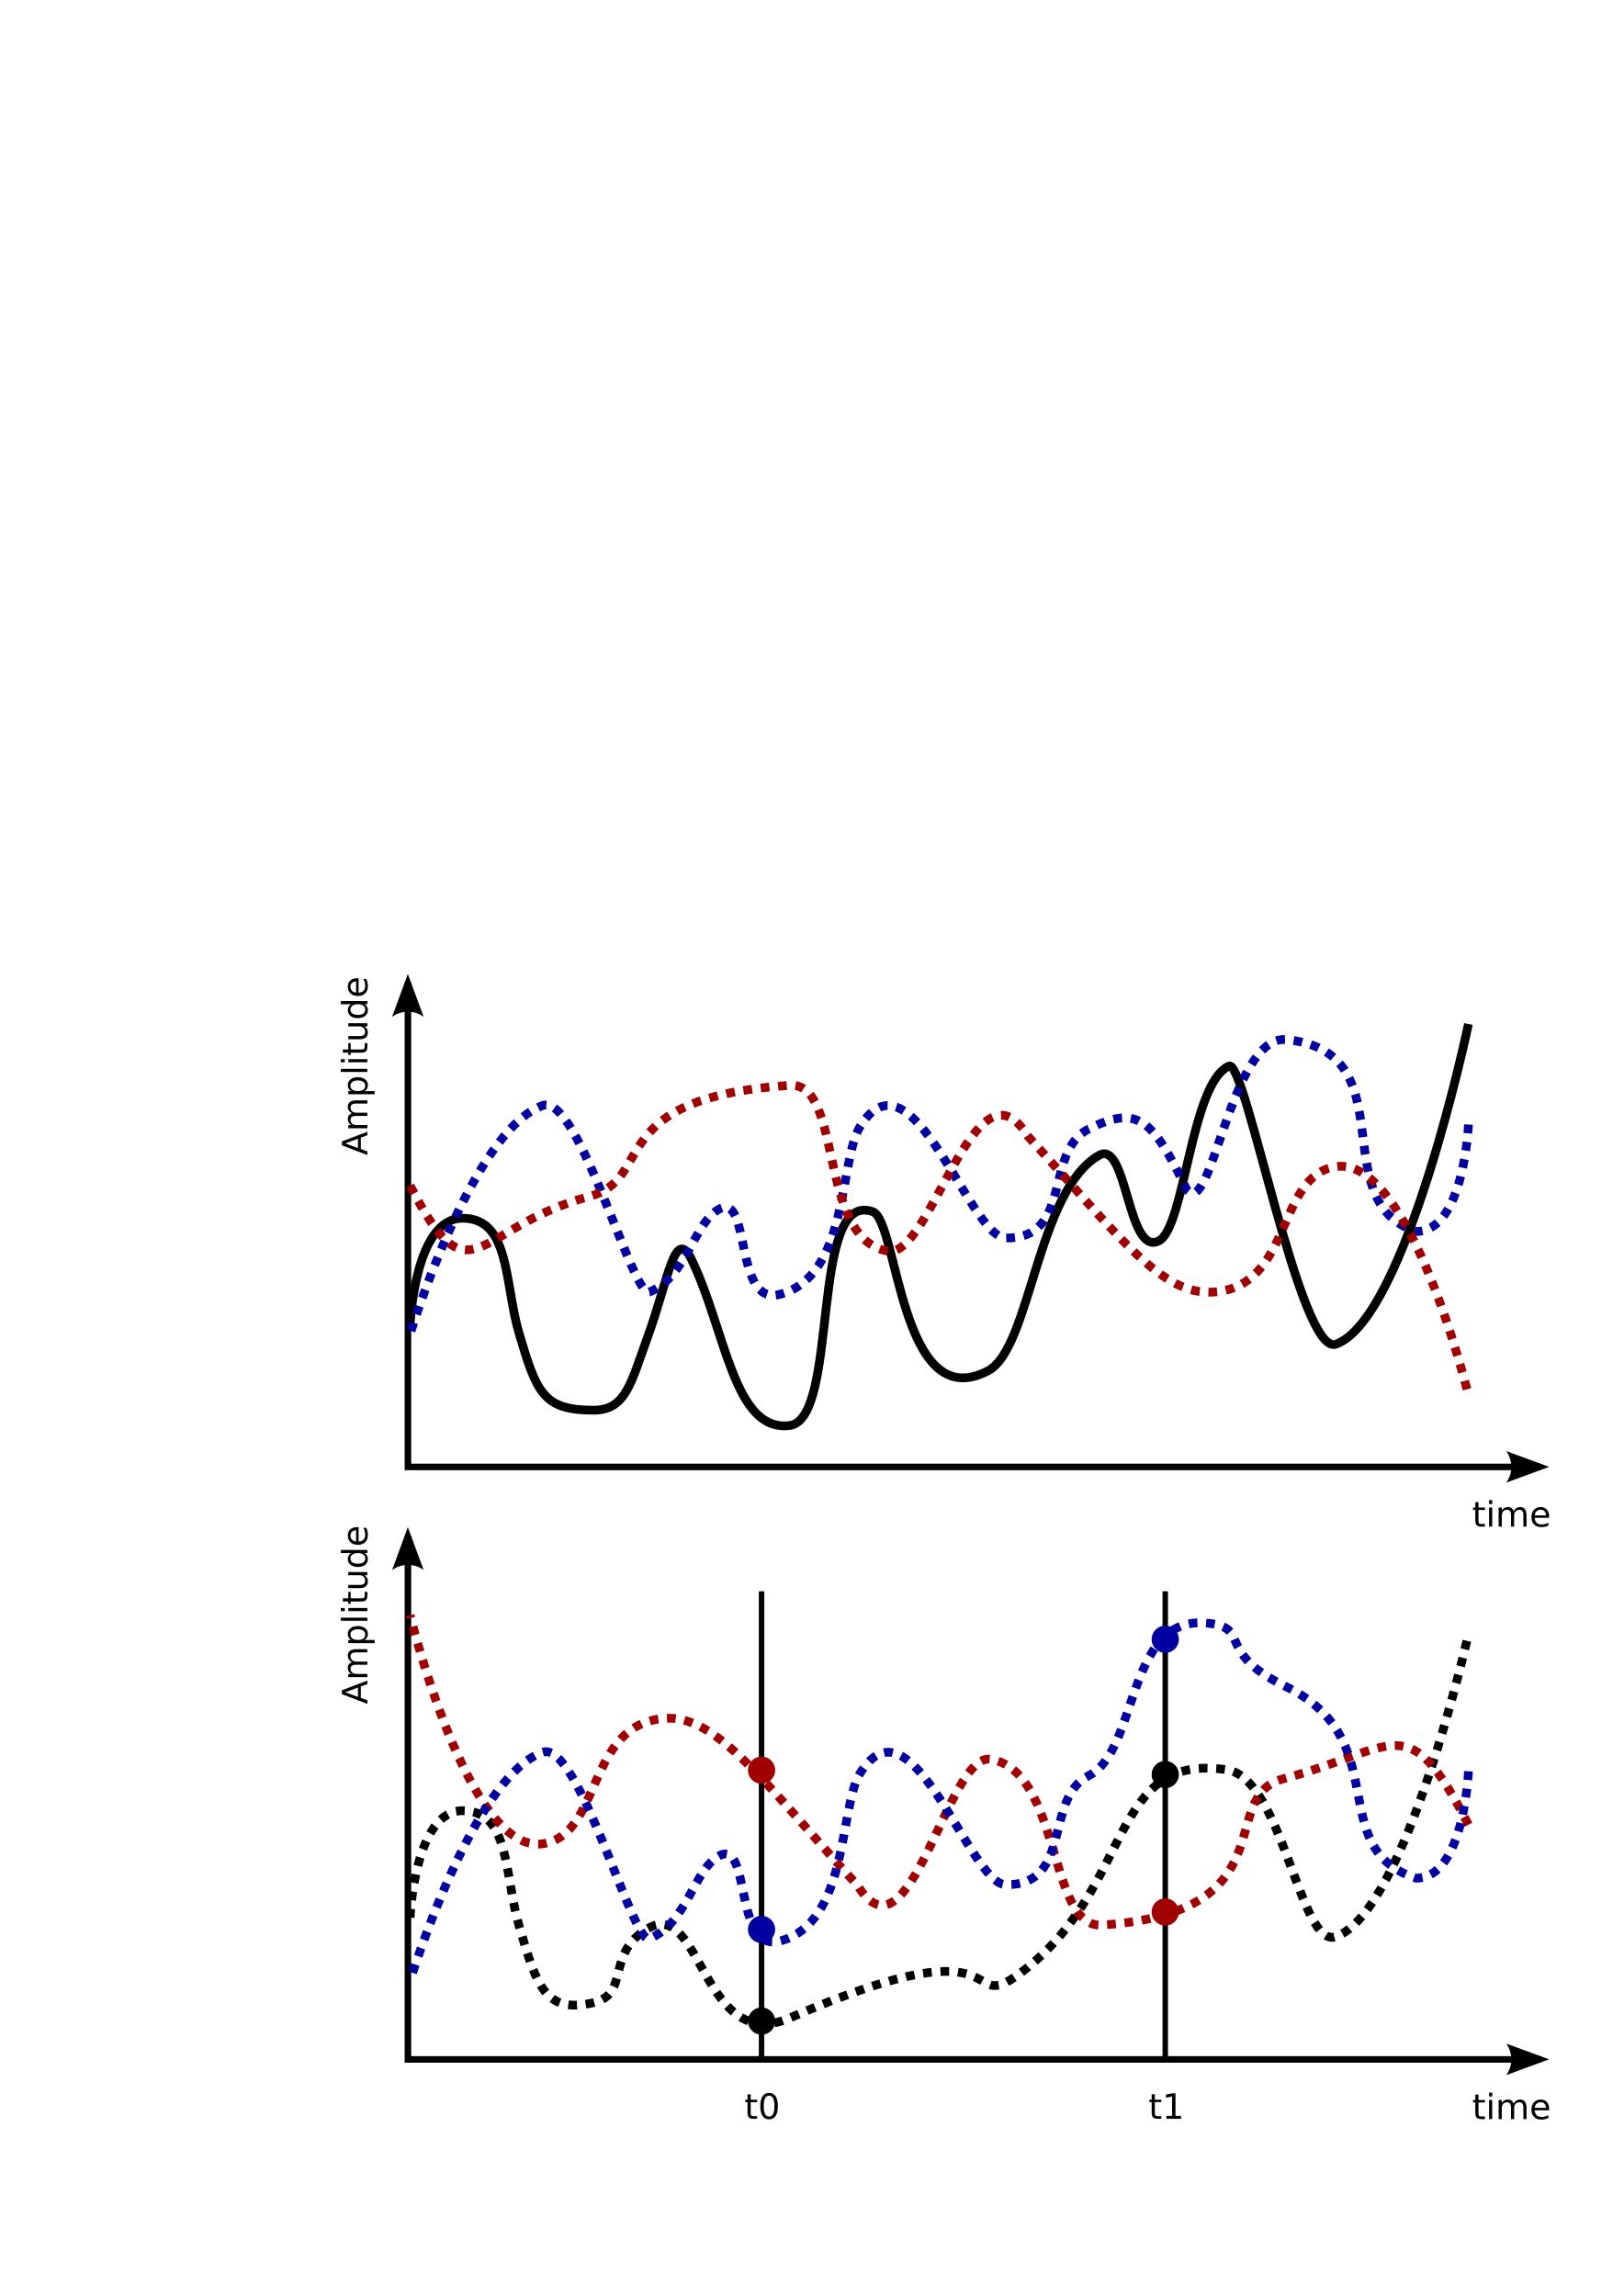
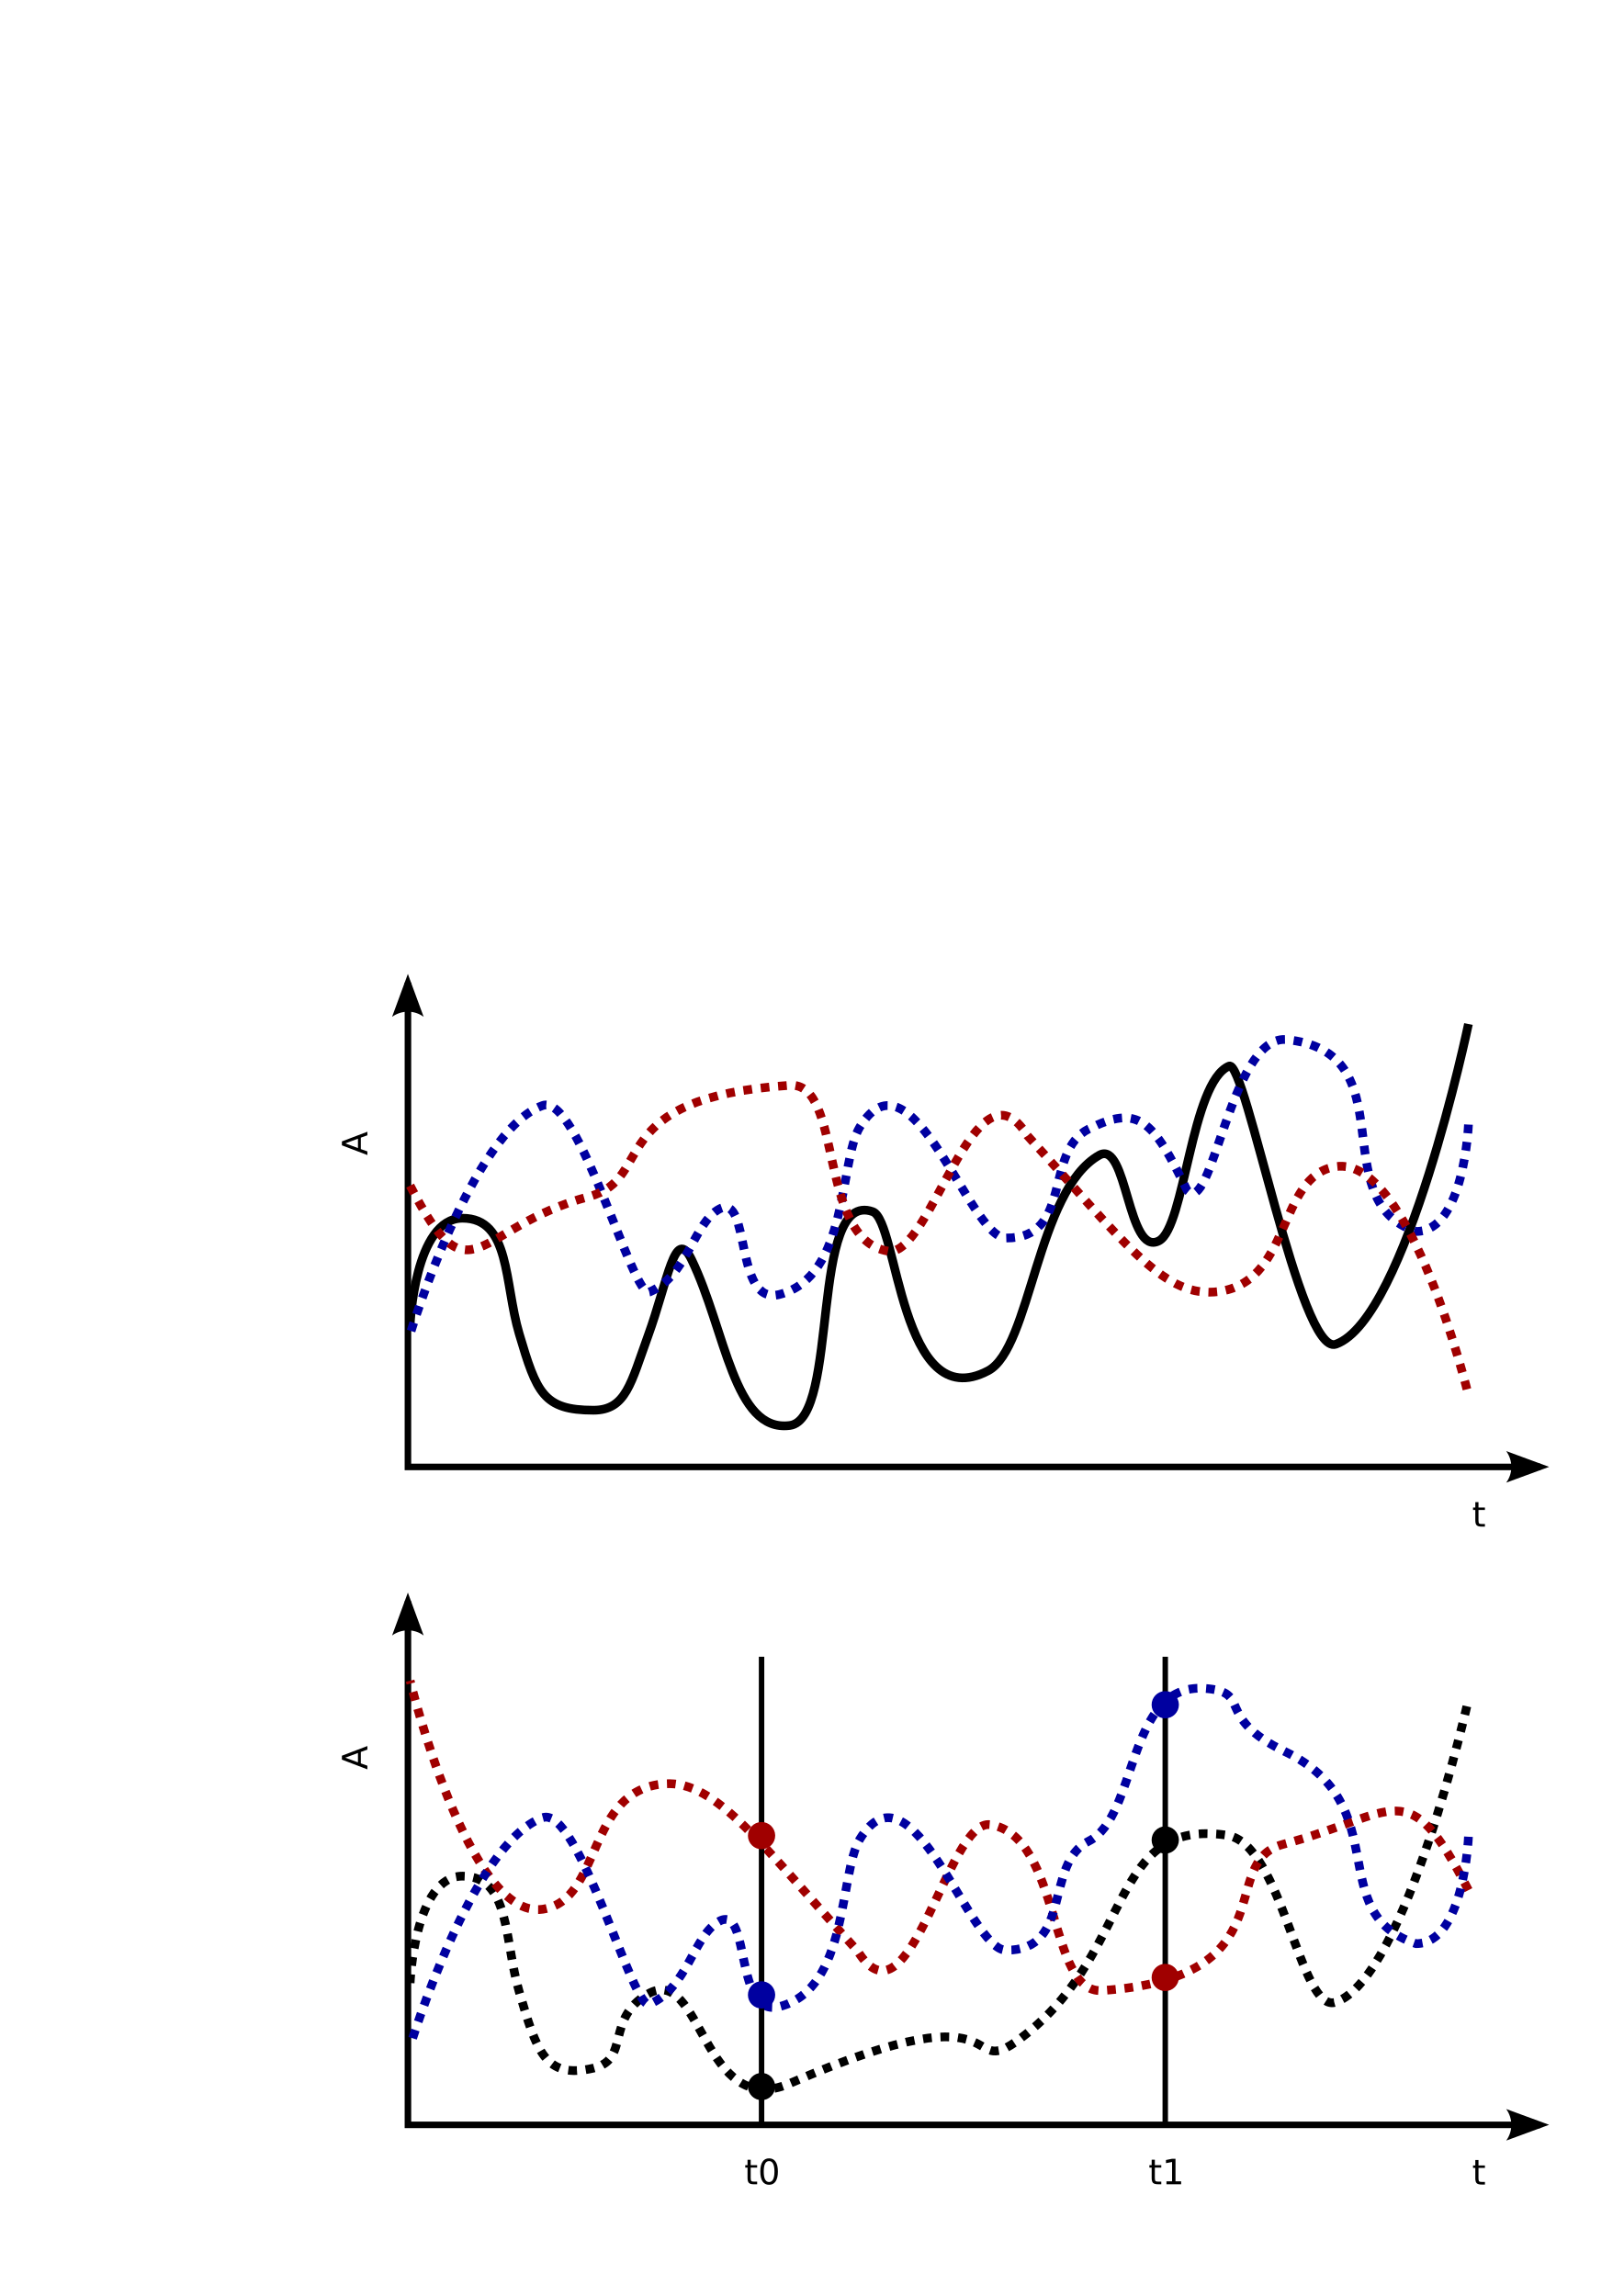
<svg xmlns="http://www.w3.org/2000/svg" width="744.094" height="1052.362" id="svg12001">
  <defs id="defs12003">
    <marker orient="auto" refY="0.0" refX="0.0" id="Dot_s" style="overflow:visible">
      <path id="path5854" d="M -2.5,-1.0 C -2.5,1.76 -4.74,4.0 -7.5,4.0 C -10.26,4.0 -12.5,1.76 -12.5,-1.0 C -12.5,-3.76 -10.26,-6.0 -7.5,-6.0 C -4.74,-6.0 -2.5,-3.76 -2.5,-1.0 z " style="fill-rule:evenodd;stroke:#000000;stroke-width:1.0pt;marker-start:none;marker-end:none" transform="scale(0.2) translate(7.4, 1)" />
    </marker>
    <marker orient="auto" refY="0.0" refX="0.0" id="Dot_m" style="overflow:visible">
      <path id="path5857" d="M -2.5,-1.0 C -2.5,1.76 -4.74,4.0 -7.5,4.0 C -10.26,4.0 -12.5,1.76 -12.5,-1.0 C -12.5,-3.76 -10.26,-6.0 -7.5,-6.0 C -4.74,-6.0 -2.5,-3.76 -2.5,-1.0 z " style="fill-rule:evenodd;stroke:#000000;stroke-width:1.0pt;marker-start:none;marker-end:none" transform="scale(0.4) translate(7.4, 1)" />
    </marker>
    <marker orient="auto" refY="0.0" refX="0.0" id="Arrow2Mend" style="overflow:visible;">
      <path id="path3839" style="font-size:12.0;fill-rule:evenodd;stroke-width:0.625;stroke-linejoin:round;" d="M 8.719,4.034 L -2.207,0.016 L 8.719,-4.002 C 6.973,-1.63 6.983,1.616 8.719,4.034 z " transform="scale(0.6) rotate(180) translate(0,0)" />
    </marker>
    <marker orient="auto" refY="0.0" refX="0.0" id="Arrow2Lend" style="overflow:visible;">
      <path id="path3845" style="font-size:12.0;fill-rule:evenodd;stroke-width:0.625;stroke-linejoin:round;" d="M 8.719,4.034 L -2.207,0.016 L 8.719,-4.002 C 6.973,-1.63 6.983,1.616 8.719,4.034 z " transform="scale(1.1) rotate(180) translate(1,0)" />
    </marker>
    <marker orient="auto" refY="0.0" refX="0.0" id="Arrow2Mstart" style="overflow:visible">
      <path id="path3842" style="font-size:12.0;fill-rule:evenodd;stroke-width:0.625;stroke-linejoin:round" d="M 8.719,4.034 L -2.207,0.016 L 8.719,-4.002 C 6.973,-1.63 6.983,1.616 8.719,4.034 z " transform="scale(0.6) translate(0,0)" />
    </marker>
    <marker orient="auto" refY="0.0" refX="0.0" id="Arrow2Sstart" style="overflow:visible">
      <path id="path3836" style="font-size:12.0;fill-rule:evenodd;stroke-width:0.625;stroke-linejoin:round" d="M 8.719,4.034 L -2.207,0.016 L 8.719,-4.002 C 6.973,-1.63 6.983,1.616 8.719,4.034 z " transform="scale(0.3) translate(-2.3,0)" />
    </marker>
  </defs>
  <g id="layer1">
-     <g id="g2940" transform="translate(0,60)">
-       <path id="path12009" d="M 186.943,390.362 L 186.943,612.362 L 705.943,612.362" style="fill:none;fill-opacity:0.75;fill-rule:evenodd;stroke:black;stroke-width:3;stroke-linecap:butt;stroke-linejoin:miter;marker-start:url(#Arrow2Mstart);marker-mid:none;marker-end:url(#Arrow2Mend);stroke-miterlimit:4;stroke-dasharray:none;stroke-opacity:1" />
-       <text id="text12021" y="639.721" x="674.611" style="font-size:16px;font-style:normal;font-variant:normal;font-weight:normal;font-stretch:normal;text-align:start;line-height:125%;writing-mode:lr-tb;text-anchor:start;fill:black;fill-opacity:1;stroke:none;stroke-width:1px;stroke-linecap:butt;stroke-linejoin:miter;stroke-opacity:1;font-family:Bitstream Vera Sans" xml:space="preserve">
-         <tspan y="639.721" x="674.611" id="tspan12023">time</tspan>
-       </text>
-       <text transform="matrix(0,-1,1,0,0,0)" id="text12025" y="168.354" x="-469.538" style="font-size:16px;font-style:normal;font-variant:normal;font-weight:normal;font-stretch:normal;text-align:start;line-height:125%;writing-mode:lr-tb;text-anchor:start;fill:black;fill-opacity:1;stroke:none;stroke-width:1px;stroke-linecap:butt;stroke-linejoin:miter;stroke-opacity:1;font-family:Bitstream Vera Sans" xml:space="preserve">
-         <tspan y="168.354" x="-469.538" id="tspan12027">Amplitude</tspan>
-       </text>
-       <path id="path12053" d="M 187.943,547.362 C 187.943,547.362 189.943,498.362 211.943,498.362 C 233.943,498.362 231.008,527.955 237.943,551.362 C 245.943,578.362 248.943,586.362 271.943,586.362 C 286.943,586.362 289.136,573.779 296.943,552.362 C 306.159,527.079 309.24,501.435 316.943,517.362 C 332.606,549.747 336.2,596.72 361.943,593.362 C 384.943,590.362 370.76,485.022 399.943,495.362 C 411.608,499.495 412.441,589.717 452.857,568.259 C 472.429,557.868 475.108,485.703 503.757,469.48 C 516.571,462.223 516.722,516.3 531.129,508.721 C 543.056,502.446 545.78,435.908 563.288,428.616 C 570.844,425.469 595.751,561.989 612.2,556.103 C 644.584,544.517 672.943,409.362 672.943,409.362" style="fill:none;fill-opacity:0.75;fill-rule:evenodd;stroke:black;stroke-width:4;stroke-linecap:butt;stroke-linejoin:miter;stroke-miterlimit:4;stroke-dasharray:none;stroke-dashoffset:0;stroke-opacity:1" />
-       <path id="path2011" d="M 672.943,455.447 C 672.943,455.447 670.943,504.447 648.943,504.447 C 606.219,490.396 645.375,421.546 588.943,416.447 C 563.84,415.491 555.403,498.977 543.943,485.447 C 528.28,453.063 521.686,446.09 498.943,457.447 C 478.192,467.81 491.903,507.695 460.943,507.447 C 444.278,507.314 417.859,417.486 394.029,456.551 C 384.541,472.105 389.05,525.268 357.129,533.33 C 336.315,538.586 344.164,486.51 329.757,494.089 C 317.83,500.364 315.106,524.901 297.598,532.193 C 290.042,535.34 265.135,440.821 248.686,446.706 C 216.302,458.293 187.943,551.447 187.943,551.447" style="fill:none;fill-opacity:1;fill-rule:evenodd;stroke:#0000a0;stroke-width:4;stroke-linecap:butt;stroke-linejoin:miter;stroke-miterlimit:4;stroke-dasharray:4, 4;stroke-dashoffset:0;stroke-opacity:1" />
-       <path id="path2898" d="M 187.943,483.447 C 216.048,538.039 217.053,502.614 269.943,488.447 C 300.899,480.156 275.59,443.212 361.943,437.447 C 386.586,435.802 374.48,508.106 406.943,513.447 C 426.718,516.701 446.86,421.589 470.857,460.551 C 514.476,508.603 532.569,533.907 556.288,532.193 C 592.45,529.582 584.751,478.821 612.2,474.706 C 646.214,469.608 672.943,579.447 672.943,579.447" style="fill:none;fill-opacity:0.75;fill-rule:evenodd;stroke:#a00000;stroke-width:4;stroke-linecap:butt;stroke-linejoin:miter;stroke-miterlimit:4;stroke-dasharray:4, 4;stroke-dashoffset:0;stroke-opacity:1" />
-     </g>
-     <g id="g2950">
-       <path id="path1917" d="M 186.943,703.921 L 186.943,943.921 L 705.943,943.921" style="fill:none;fill-opacity:0.75;fill-rule:evenodd;stroke:black;stroke-width:3;stroke-linecap:butt;stroke-linejoin:miter;marker-start:url(#Arrow2Mstart);marker-mid:none;marker-end:url(#Arrow2Mend);stroke-miterlimit:4;stroke-dasharray:none;stroke-opacity:1" />
-       <text id="text1919" y="971.28" x="674.611" style="font-size:16px;font-style:normal;font-variant:normal;font-weight:normal;font-stretch:normal;text-align:start;line-height:125%;writing-mode:lr-tb;text-anchor:start;fill:black;fill-opacity:1;stroke:none;stroke-width:1px;stroke-linecap:butt;stroke-linejoin:miter;stroke-opacity:1;font-family:Bitstream Vera Sans" xml:space="preserve">
-         <tspan y="971.28" x="674.611" id="tspan1921">time</tspan>
-       </text>
-       <text transform="matrix(0,-1,1,0,0,0)" id="text1923" y="168.354" x="-781.096" style="font-size:16px;font-style:normal;font-variant:normal;font-weight:normal;font-stretch:normal;text-align:start;line-height:125%;writing-mode:lr-tb;text-anchor:start;fill:black;fill-opacity:1;stroke:none;stroke-width:1px;stroke-linecap:butt;stroke-linejoin:miter;stroke-opacity:1;font-family:Bitstream Vera Sans" xml:space="preserve">
-         <tspan y="168.354" x="-781.096" id="tspan1925">Amplitude</tspan>
-       </text>
-       <path id="path1927" d="M 187.943,878.921 C 187.943,878.921 189.943,829.921 211.943,829.921 C 233.943,829.921 231.008,859.514 237.943,882.921 C 245.943,909.921 249.554,923.189 271.943,917.921 C 288.943,913.921 277.229,895.368 296.943,883.921 C 321.649,869.576 321.834,942.351 361.943,924.921 C 472.256,876.982 437.418,928.767 470.857,901.818 C 519.49,862.623 508.745,803.102 562.288,811.175 C 587.844,815.028 595.751,893.548 612.2,887.662 C 644.584,876.076 672.943,748.921 672.943,748.921" style="fill:none;fill-opacity:0.75;fill-rule:evenodd;stroke:black;stroke-width:4;stroke-linecap:butt;stroke-linejoin:miter;stroke-miterlimit:4;stroke-dasharray:4, 4;stroke-dashoffset:0;stroke-opacity:1" />
-       <text id="text1937" y="971.148" x="341.086" style="font-size:16px;font-style:normal;font-variant:normal;font-weight:normal;font-stretch:normal;text-align:start;line-height:125%;writing-mode:lr-tb;text-anchor:start;fill:black;fill-opacity:1;stroke:none;stroke-width:1px;stroke-linecap:butt;stroke-linejoin:miter;stroke-opacity:1;font-family:Bitstream Vera Sans" xml:space="preserve">
-         <tspan y="971.148" x="341.086" id="tspan1939">t0</tspan>
-       </text>
-       <text id="text1941" y="971.14" x="526.293" style="font-size:16px;font-style:normal;font-variant:normal;font-weight:normal;font-stretch:normal;text-align:start;line-height:125%;writing-mode:lr-tb;text-anchor:start;fill:black;fill-opacity:1;stroke:none;stroke-width:1px;stroke-linecap:butt;stroke-linejoin:miter;stroke-opacity:1;font-family:Bitstream Vera Sans" xml:space="preserve">
-         <tspan y="971.14" x="526.293" id="tspan1943">t1</tspan>
-       </text>
-       <path id="path2900" d="M 672.943,836.348 C 644.838,781.757 640.833,801.182 587.943,815.348 C 556.987,823.64 591.296,876.583 504.943,882.348 C 480.3,883.994 486.406,811.689 453.943,806.348 C 434.168,803.095 417.026,903.207 393.029,864.245 C 349.41,816.193 328.317,785.889 304.598,787.602 C 268.436,790.214 276.135,840.975 248.685,845.089 C 214.672,850.188 187.943,740.348 187.943,740.348" style="fill:none;fill-opacity:0.75;fill-rule:evenodd;stroke:#a00000;stroke-width:4;stroke-linecap:butt;stroke-linejoin:miter;stroke-miterlimit:4;stroke-dasharray:4, 4;stroke-dashoffset:0;stroke-opacity:1" />
-       <path id="path2902" d="M 672.943,811.866 C 672.943,811.866 670.943,860.866 648.943,860.866 C 606.219,846.815 639.985,797.469 588.943,772.866 C 555.84,756.91 574.403,745.395 551.943,743.866 C 516.053,741.423 521.686,802.508 498.943,813.866 C 478.192,824.229 491.903,864.113 460.943,863.866 C 444.278,863.733 417.859,773.905 394.029,812.969 C 384.541,828.524 389.05,881.687 357.129,889.749 C 336.315,895.005 344.164,842.928 329.757,850.508 C 317.83,856.783 315.106,881.32 297.598,888.612 C 290.042,891.759 265.135,797.24 248.686,803.125 C 216.302,814.712 187.943,907.866 187.943,907.866" style="fill:none;fill-opacity:1;fill-rule:evenodd;stroke:#0000a0;stroke-width:4;stroke-linecap:butt;stroke-linejoin:miter;stroke-miterlimit:4;stroke-dasharray:4, 4;stroke-dashoffset:0;stroke-opacity:1" />
-       <path id="path2922" d="M 349,943.362 L 349,729.362" style="fill:none;fill-opacity:0.75;fill-rule:evenodd;stroke:black;stroke-width:2.5;stroke-linecap:butt;stroke-linejoin:miter;stroke-opacity:1;stroke-miterlimit:4;stroke-dasharray:none" />
-       <path id="path2924" d="M 534,943.362 L 534,729.362" style="fill:none;fill-opacity:0.75;fill-rule:evenodd;stroke:black;stroke-width:2.5;stroke-linecap:butt;stroke-linejoin:miter;stroke-opacity:1;stroke-miterlimit:4;stroke-dasharray:none" />
-       <path transform="translate(-66,64)" d="M 420,747.362 A 5,5 0 1 1 419.998,747.215" id="path2926" style="opacity:1;fill:#a00000;fill-opacity:1;fill-rule:nonzero;stroke:#a00000;stroke-width:2.5;stroke-linecap:round;stroke-linejoin:round;stroke-miterlimit:4;stroke-dasharray:none;stroke-dashoffset:0;stroke-opacity:1" />
-       <path transform="translate(-66,137)" d="M 420,747.362 A 5,5 0 1 1 419.998,747.215" id="path2930" style="opacity:1;fill:#0000a0;fill-opacity:1;fill-rule:nonzero;stroke:#0000a0;stroke-width:2.5;stroke-linecap:round;stroke-linejoin:round;stroke-miterlimit:4;stroke-dasharray:none;stroke-dashoffset:0;stroke-opacity:1" />
-       <path transform="translate(-66,179)" d="M 420,747.362 A 5,5 0 1 1 419.998,747.215" id="path2932" style="opacity:1;fill:black;fill-opacity:1;fill-rule:nonzero;stroke:black;stroke-width:2.5;stroke-linecap:round;stroke-linejoin:round;stroke-miterlimit:4;stroke-dasharray:none;stroke-dashoffset:0;stroke-opacity:1" />
-       <path transform="translate(119,129)" d="M 420,747.362 A 5,5 0 1 1 419.998,747.215" id="path2934" style="opacity:1;fill:#a00000;fill-opacity:1;fill-rule:nonzero;stroke:#a00000;stroke-width:2.5;stroke-linecap:round;stroke-linejoin:round;stroke-miterlimit:4;stroke-dasharray:none;stroke-dashoffset:0;stroke-opacity:1" />
-       <path transform="translate(119,4)" d="M 420,747.362 A 5,5 0 1 1 419.998,747.215" id="path2936" style="opacity:1;fill:#0000a0;fill-opacity:1;fill-rule:nonzero;stroke:#0000a0;stroke-width:2.5;stroke-linecap:round;stroke-linejoin:round;stroke-miterlimit:4;stroke-dasharray:none;stroke-dashoffset:0;stroke-opacity:1" />
-       <path transform="translate(119,66)" d="M 420,747.362 A 5,5 0 1 1 419.998,747.215" id="path2938" style="opacity:1;fill:black;fill-opacity:1;fill-rule:nonzero;stroke:black;stroke-width:2.5;stroke-linecap:round;stroke-linejoin:round;stroke-miterlimit:4;stroke-dasharray:none;stroke-dashoffset:0;stroke-opacity:1" />
-     </g>
+     <path style="fill:none;fill-opacity:0.75;fill-rule:evenodd;stroke:#000000;stroke-width:3;stroke-linecap:butt;stroke-linejoin:miter;marker-start:url(#Arrow2Mstart);marker-mid:none;marker-end:url(#Arrow2Mend);stroke-miterlimit:4;stroke-dasharray:none;stroke-opacity:1" d="M 186.943,450.362 L 186.943,672.362 L 705.943,672.362" id="path12009" />
+     <text xml:space="preserve" style="font-size:16px;font-style:normal;font-variant:normal;font-weight:normal;font-stretch:normal;text-align:start;line-height:125%;writing-mode:lr-tb;text-anchor:start;fill:#000000;fill-opacity:1;stroke:none;stroke-width:1px;stroke-linecap:butt;stroke-linejoin:miter;stroke-opacity:1;font-family:Bitstream Vera Sans" x="674.611" y="699.721" id="text12021">
+       <tspan id="tspan12023" x="674.611" y="699.721">t</tspan>
+     </text>
+     <text xml:space="preserve" style="font-size:16px;font-style:normal;font-variant:normal;font-weight:normal;font-stretch:normal;text-align:start;line-height:125%;writing-mode:lr-tb;text-anchor:start;fill:#000000;fill-opacity:1;stroke:none;stroke-width:1px;stroke-linecap:butt;stroke-linejoin:miter;stroke-opacity:1;font-family:Bitstream Vera Sans" x="-529.537" y="168.354" id="text12025" transform="matrix(0,-1,1,0,0,0)">
+       <tspan id="tspan12027" x="-529.537" y="168.354">A</tspan>
+     </text>
+     <path style="fill:none;fill-opacity:0.75;fill-rule:evenodd;stroke:#000000;stroke-width:4;stroke-linecap:butt;stroke-linejoin:miter;stroke-miterlimit:4;stroke-dasharray:none;stroke-dashoffset:0;stroke-opacity:1" d="M 187.943,607.362 C 187.943,607.362 189.943,558.362 211.943,558.362 C 233.943,558.362 231.008,587.955 237.943,611.362 C 245.943,638.362 248.943,646.362 271.943,646.362 C 286.943,646.362 289.136,633.779 296.943,612.362 C 306.159,587.079 309.24,561.435 316.943,577.362 C 332.606,609.747 336.2,656.72 361.943,653.362 C 384.943,650.362 370.76,545.022 399.943,555.362 C 411.608,559.495 412.441,649.717 452.857,628.259 C 472.429,617.868 475.108,545.703 503.757,529.48 C 516.571,522.223 516.722,576.3 531.129,568.721 C 543.056,562.446 545.78,495.908 563.288,488.616 C 570.844,485.469 595.751,621.989 612.2,616.103 C 644.584,604.517 672.943,469.362 672.943,469.362" id="path12053" />
+     <path style="fill:none;fill-opacity:1;fill-rule:evenodd;stroke:#0000a0;stroke-width:4;stroke-linecap:butt;stroke-linejoin:miter;stroke-miterlimit:4;stroke-dasharray:4, 4;stroke-dashoffset:0;stroke-opacity:1" d="M 672.943,515.447 C 672.943,515.447 670.943,564.447 648.943,564.447 C 606.219,550.396 645.375,481.546 588.943,476.447 C 563.84,475.491 555.403,558.977 543.943,545.447 C 528.28,513.063 521.686,506.09 498.943,517.447 C 478.192,527.81 491.903,567.695 460.943,567.447 C 444.278,567.314 417.859,477.486 394.029,516.551 C 384.541,532.105 389.05,585.268 357.129,593.33 C 336.315,598.586 344.164,546.51 329.757,554.089 C 317.83,560.364 315.106,584.901 297.598,592.193 C 290.042,595.34 265.135,500.821 248.686,506.706 C 216.302,518.293 187.943,611.447 187.943,611.447" id="path2011" />
+     <path style="fill:none;fill-opacity:0.75;fill-rule:evenodd;stroke:#a00000;stroke-width:4;stroke-linecap:butt;stroke-linejoin:miter;stroke-miterlimit:4;stroke-dasharray:4, 4;stroke-dashoffset:0;stroke-opacity:1" d="M 187.943,543.447 C 216.048,598.039 217.053,562.614 269.943,548.447 C 300.899,540.156 275.59,503.212 361.943,497.447 C 386.586,495.802 374.48,568.106 406.943,573.447 C 426.718,576.701 446.86,481.589 470.857,520.551 C 514.476,568.603 532.569,593.907 556.288,592.193 C 592.45,589.582 584.751,538.821 612.2,534.706 C 646.214,529.608 672.943,639.447 672.943,639.447" id="path2898" />
+     <path style="fill:none;fill-opacity:0.75;fill-rule:evenodd;stroke:#000000;stroke-width:3;stroke-linecap:butt;stroke-linejoin:miter;marker-start:url(#Arrow2Mstart);marker-mid:none;marker-end:url(#Arrow2Mend);stroke-miterlimit:4;stroke-dasharray:none;stroke-opacity:1" d="M 186.943,733.921 L 186.943,973.921 L 705.943,973.921" id="path1917" />
+     <text xml:space="preserve" style="font-size:16px;font-style:normal;font-variant:normal;font-weight:normal;font-stretch:normal;text-align:start;line-height:125%;writing-mode:lr-tb;text-anchor:start;fill:#000000;fill-opacity:1;stroke:none;stroke-width:1px;stroke-linecap:butt;stroke-linejoin:miter;stroke-opacity:1;font-family:Bitstream Vera Sans" x="674.611" y="1001.28" id="text1919">
+       <tspan id="tspan1921" x="674.611" y="1001.28">t</tspan>
+     </text>
+     <text xml:space="preserve" style="font-size:16px;font-style:normal;font-variant:normal;font-weight:normal;font-stretch:normal;text-align:start;line-height:125%;writing-mode:lr-tb;text-anchor:start;fill:#000000;fill-opacity:1;stroke:none;stroke-width:1px;stroke-linecap:butt;stroke-linejoin:miter;stroke-opacity:1;font-family:Bitstream Vera Sans" x="-811.096" y="168.354" id="text1923" transform="matrix(0,-1,1,0,0,0)">
+       <tspan id="tspan1925" x="-811.096" y="168.354">A</tspan>
+     </text>
+     <path style="fill:none;fill-opacity:0.75;fill-rule:evenodd;stroke:#000000;stroke-width:4;stroke-linecap:butt;stroke-linejoin:miter;stroke-miterlimit:4;stroke-dasharray:4, 4;stroke-dashoffset:0;stroke-opacity:1" d="M 187.943,908.921 C 187.943,908.921 189.943,859.921 211.943,859.921 C 233.943,859.921 231.008,889.514 237.943,912.921 C 245.943,939.921 249.554,953.189 271.943,947.921 C 288.943,943.921 277.229,925.368 296.943,913.921 C 321.649,899.576 321.834,972.351 361.943,954.921 C 472.256,906.982 437.418,958.767 470.857,931.818 C 519.49,892.623 508.745,833.102 562.288,841.175 C 587.844,845.028 595.751,923.548 612.2,917.662 C 644.584,906.076 672.943,778.921 672.943,778.921" id="path1927" />
+     <text xml:space="preserve" style="font-size:16px;font-style:normal;font-variant:normal;font-weight:normal;font-stretch:normal;text-align:start;line-height:125%;writing-mode:lr-tb;text-anchor:start;fill:#000000;fill-opacity:1;stroke:none;stroke-width:1px;stroke-linecap:butt;stroke-linejoin:miter;stroke-opacity:1;font-family:Bitstream Vera Sans" x="341.086" y="1001.148" id="text1937">
+       <tspan id="tspan1939" x="341.086" y="1001.148">t0</tspan>
+     </text>
+     <text xml:space="preserve" style="font-size:16px;font-style:normal;font-variant:normal;font-weight:normal;font-stretch:normal;text-align:start;line-height:125%;writing-mode:lr-tb;text-anchor:start;fill:#000000;fill-opacity:1;stroke:none;stroke-width:1px;stroke-linecap:butt;stroke-linejoin:miter;stroke-opacity:1;font-family:Bitstream Vera Sans" x="526.293" y="1001.14" id="text1941">
+       <tspan id="tspan1943" x="526.293" y="1001.14">t1</tspan>
+     </text>
+     <path style="fill:none;fill-opacity:0.75;fill-rule:evenodd;stroke:#a00000;stroke-width:4;stroke-linecap:butt;stroke-linejoin:miter;stroke-miterlimit:4;stroke-dasharray:4, 4;stroke-dashoffset:0;stroke-opacity:1" d="M 672.943,866.348 C 644.838,811.757 640.833,831.182 587.943,845.348 C 556.987,853.64 591.296,906.583 504.943,912.348 C 480.3,913.994 486.406,841.689 453.943,836.348 C 434.168,833.095 417.026,933.207 393.029,894.245 C 349.41,846.193 328.317,815.889 304.598,817.602 C 268.436,820.214 276.135,870.975 248.685,875.089 C 214.672,880.188 187.943,770.348 187.943,770.348" id="path2900" />
+     <path style="fill:none;fill-opacity:1;fill-rule:evenodd;stroke:#0000a0;stroke-width:4;stroke-linecap:butt;stroke-linejoin:miter;stroke-miterlimit:4;stroke-dasharray:4, 4;stroke-dashoffset:0;stroke-opacity:1" d="M 672.943,841.866 C 672.943,841.866 670.943,890.866 648.943,890.866 C 606.219,876.815 639.985,827.469 588.943,802.866 C 555.84,786.91 574.403,775.395 551.943,773.866 C 516.053,771.423 521.686,832.508 498.943,843.866 C 478.192,854.229 491.903,894.113 460.943,893.866 C 444.278,893.733 417.859,803.905 394.029,842.969 C 384.541,858.524 389.05,911.687 357.129,919.749 C 336.315,925.005 344.164,872.928 329.757,880.508 C 317.83,886.783 315.106,911.32 297.598,918.612 C 290.042,921.759 265.135,827.24 248.686,833.125 C 216.302,844.712 187.943,937.866 187.943,937.866" id="path2902" />
+     <path style="fill:none;fill-opacity:0.75;fill-rule:evenodd;stroke:#000000;stroke-width:2.5;stroke-linecap:butt;stroke-linejoin:miter;stroke-miterlimit:4;stroke-dasharray:none;stroke-opacity:1" d="M 349,973.362 L 349,759.362" id="path2922" />
+     <path style="fill:none;fill-opacity:0.75;fill-rule:evenodd;stroke:#000000;stroke-width:2.5;stroke-linecap:butt;stroke-linejoin:miter;stroke-miterlimit:4;stroke-dasharray:none;stroke-opacity:1" d="M 534,973.362 L 534,759.362" id="path2924" />
+     <path style="fill:#a00000;fill-opacity:1;fill-rule:nonzero;stroke:#a00000;stroke-width:2.5;stroke-linecap:round;stroke-linejoin:round;stroke-miterlimit:4;stroke-dasharray:none;stroke-dashoffset:0;stroke-opacity:1" id="path2926" d="M 420,747.362 A 5,5 0 1 1 419.998,747.215" transform="translate(-66,94)" />
+     <path style="fill:#0000a0;fill-opacity:1;fill-rule:nonzero;stroke:#0000a0;stroke-width:2.5;stroke-linecap:round;stroke-linejoin:round;stroke-miterlimit:4;stroke-dasharray:none;stroke-dashoffset:0;stroke-opacity:1" id="path2930" d="M 420,747.362 A 5,5 0 1 1 419.998,747.215" transform="translate(-66,167)" />
+     <path style="fill:#000000;fill-opacity:1;fill-rule:nonzero;stroke:#000000;stroke-width:2.5;stroke-linecap:round;stroke-linejoin:round;stroke-miterlimit:4;stroke-dasharray:none;stroke-dashoffset:0;stroke-opacity:1" id="path2932" d="M 420,747.362 A 5,5 0 1 1 419.998,747.215" transform="translate(-66,209)" />
+     <path style="fill:#a00000;fill-opacity:1;fill-rule:nonzero;stroke:#a00000;stroke-width:2.5;stroke-linecap:round;stroke-linejoin:round;stroke-miterlimit:4;stroke-dasharray:none;stroke-dashoffset:0;stroke-opacity:1" id="path2934" d="M 420,747.362 A 5,5 0 1 1 419.998,747.215" transform="translate(119,159)" />
+     <path style="fill:#0000a0;fill-opacity:1;fill-rule:nonzero;stroke:#0000a0;stroke-width:2.5;stroke-linecap:round;stroke-linejoin:round;stroke-miterlimit:4;stroke-dasharray:none;stroke-dashoffset:0;stroke-opacity:1" id="path2936" d="M 420,747.362 A 5,5 0 1 1 419.998,747.215" transform="translate(119,34)" />
+     <path style="fill:#000000;fill-opacity:1;fill-rule:nonzero;stroke:#000000;stroke-width:2.5;stroke-linecap:round;stroke-linejoin:round;stroke-miterlimit:4;stroke-dasharray:none;stroke-dashoffset:0;stroke-opacity:1" id="path2938" d="M 420,747.362 A 5,5 0 1 1 419.998,747.215" transform="translate(119,96)" />
  </g>
</svg>
